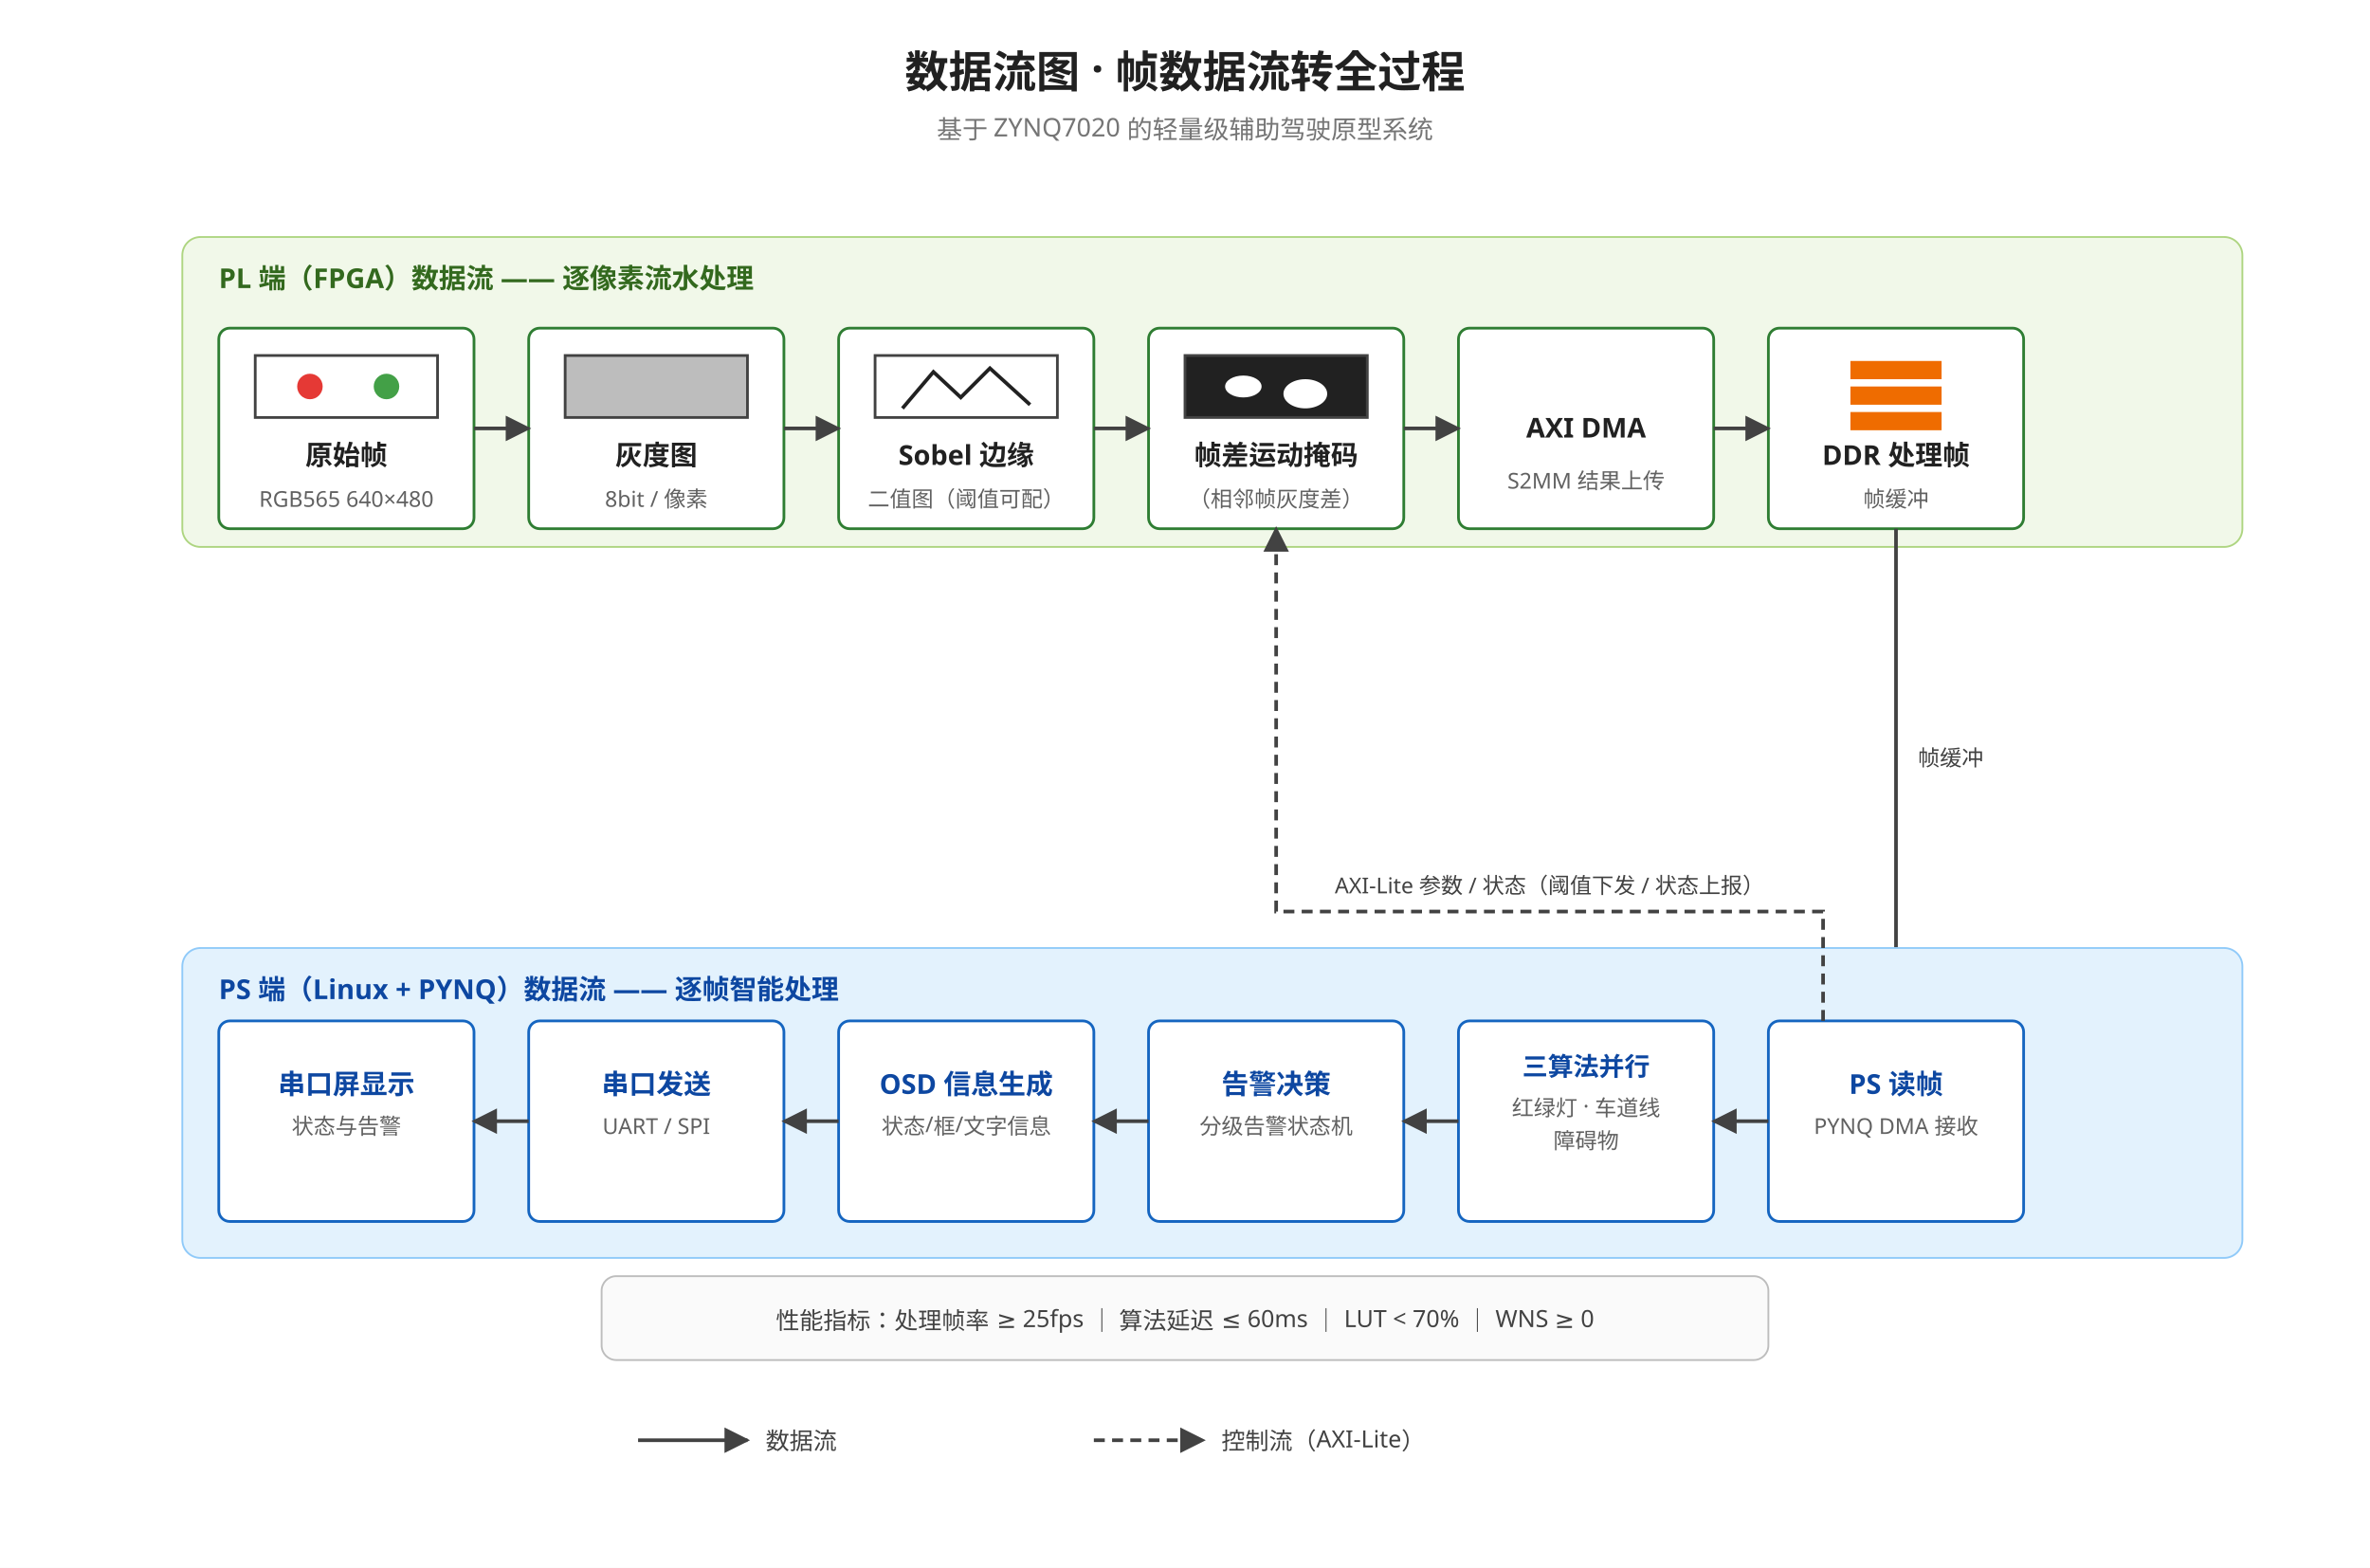
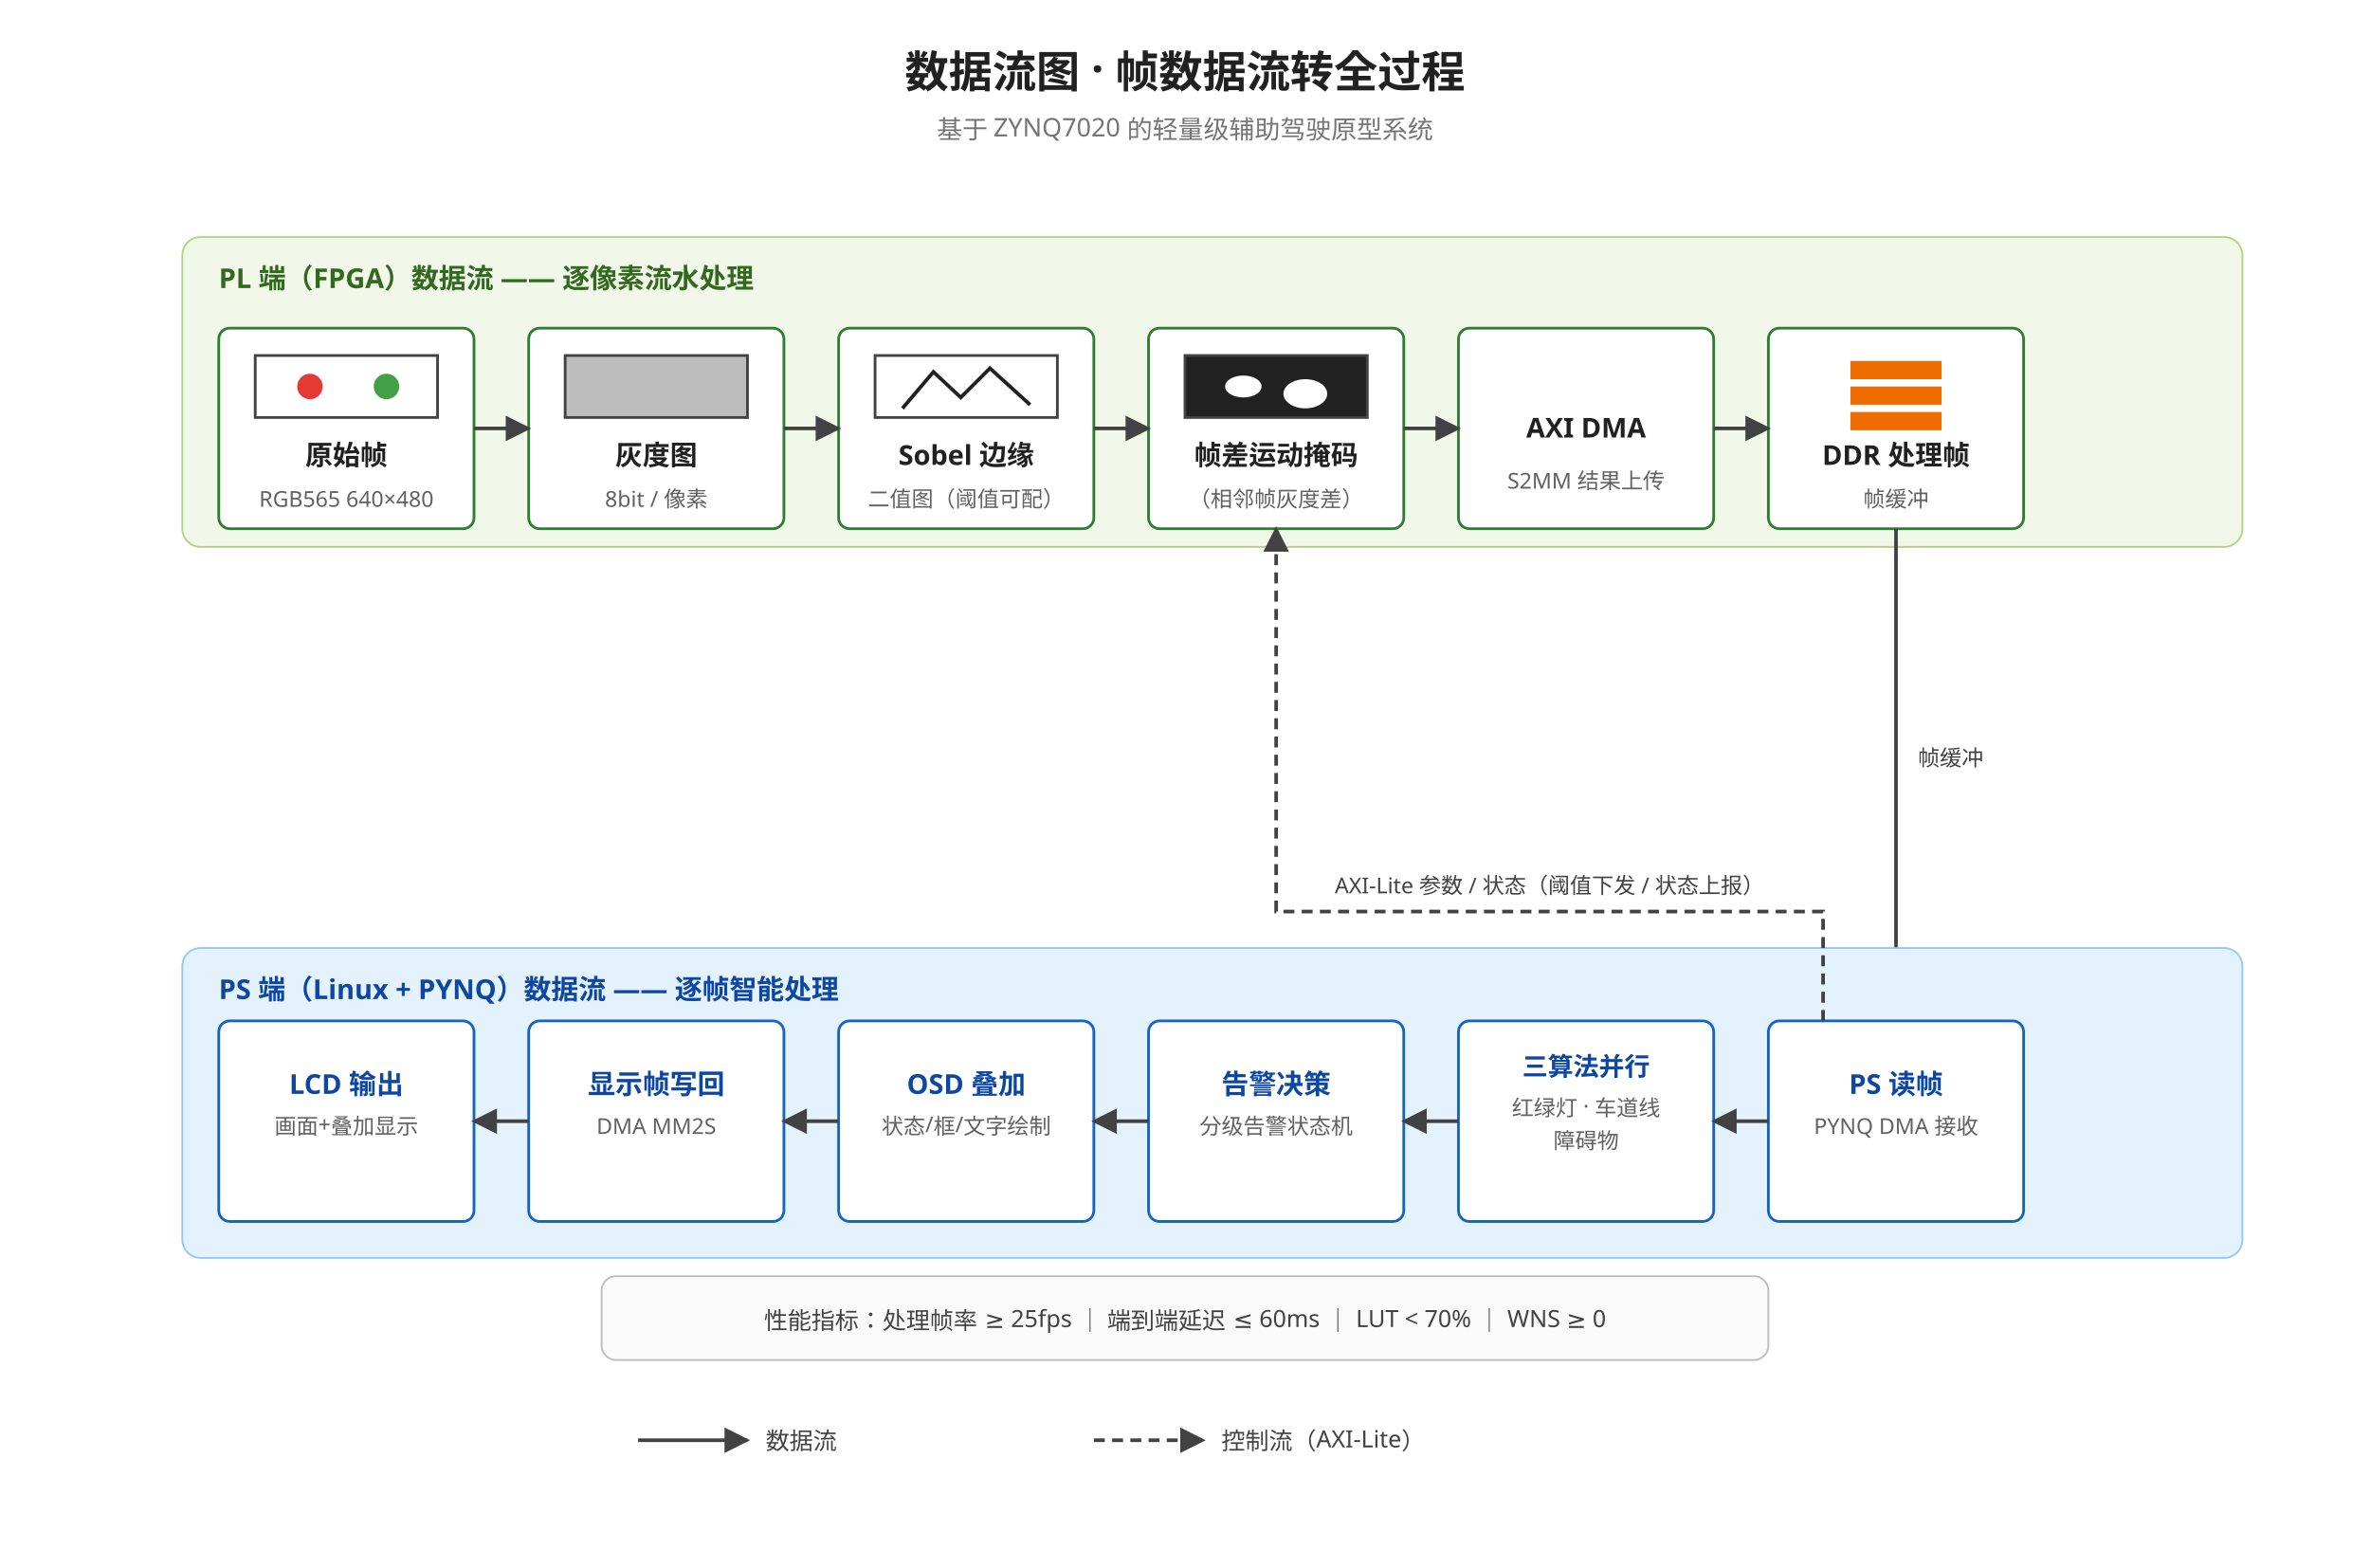
<svg xmlns="http://www.w3.org/2000/svg" width="1300" height="860" viewBox="0 0 1300 860">
  <defs>
    <marker id="arrow" viewBox="0 0 10 10" refX="9" refY="5" markerWidth="7" markerHeight="7" orient="auto-start-reverse">
      <path d="M 0 0 L 10 5 L 0 10 z" fill="#424242" />
    </marker>
  </defs>
  <rect width="1300" height="860" fill="#FFFFFF" />
  <g font-family="Microsoft YaHei, PingFang SC, SimHei, sans-serif">
    <text x="650" y="48" text-anchor="middle" font-size="24" font-weight="bold" fill="#212121">数据流图 · 帧数据流转全过程</text>
    <text x="650" y="76" text-anchor="middle" font-size="14" fill="#757575">基于 ZYNQ7020 的轻量级辅助驾驶原型系统</text>
    <rect x="100" y="130" width="1130" height="170" rx="10" fill="#F1F8E9" stroke="#AED581" stroke-width="1" />
    <text x="120" y="158" font-size="15" font-weight="bold" fill="#33691E">PL 端（FPGA）数据流 —— 逐像素流水处理</text>
    <rect x="120" y="180" width="140" height="110" rx="6" fill="#FFFFFF" stroke="#2E7D32" stroke-width="1.5" />
    <rect x="140" y="195" width="100" height="34" fill="#FFFFFF" stroke="#424242" stroke-width="1.5" />
    <circle cx="170" cy="212" r="7" fill="#E53935" />
    <circle cx="212" cy="212" r="7" fill="#43A047" />
    <text x="190" y="255" text-anchor="middle" font-size="15" font-weight="bold" fill="#212121">原始帧</text>
    <text x="190" y="278" text-anchor="middle" font-size="12" fill="#616161">RGB565 640×480</text>
    <rect x="290" y="180" width="140" height="110" rx="6" fill="#FFFFFF" stroke="#2E7D32" stroke-width="1.5" />
    <rect x="310" y="195" width="100" height="34" fill="#BDBDBD" stroke="#424242" stroke-width="1.5" />
    <text x="360" y="255" text-anchor="middle" font-size="15" font-weight="bold" fill="#212121">灰度图</text>
    <text x="360" y="278" text-anchor="middle" font-size="12" fill="#616161">8bit / 像素</text>
    <rect x="460" y="180" width="140" height="110" rx="6" fill="#FFFFFF" stroke="#2E7D32" stroke-width="1.5" />
    <rect x="480" y="195" width="100" height="34" fill="#FFFFFF" stroke="#424242" stroke-width="1.5" />
    <polyline points="495,224 512,204 527,218 543,202 565,222" fill="none" stroke="#212121" stroke-width="2" />
    <text x="530" y="255" text-anchor="middle" font-size="15" font-weight="bold" fill="#212121">Sobel 边缘</text>
    <text x="530" y="278" text-anchor="middle" font-size="12" fill="#616161">二值图（阈值可配）</text>
    <rect x="630" y="180" width="140" height="110" rx="6" fill="#FFFFFF" stroke="#2E7D32" stroke-width="1.5" />
    <rect x="650" y="195" width="100" height="34" fill="#212121" stroke="#424242" stroke-width="1.5" />
    <ellipse cx="682" cy="212" rx="10" ry="6" fill="#FFFFFF" />
    <ellipse cx="716" cy="216" rx="12" ry="8" fill="#FFFFFF" />
    <text x="700" y="255" text-anchor="middle" font-size="15" font-weight="bold" fill="#212121">帧差运动掩码</text>
    <text x="700" y="278" text-anchor="middle" font-size="12" fill="#616161">（相邻帧灰度差）</text>
    <rect x="800" y="180" width="140" height="110" rx="6" fill="#FFFFFF" stroke="#2E7D32" stroke-width="1.5" />
    <text x="870" y="240" text-anchor="middle" font-size="15" font-weight="bold" fill="#212121">AXI DMA</text>
    <text x="870" y="268" text-anchor="middle" font-size="12" fill="#616161">S2MM 结果上传</text>
    <rect x="970" y="180" width="140" height="110" rx="6" fill="#FFFFFF" stroke="#2E7D32" stroke-width="1.5" />
    <rect x="1015" y="198" width="50" height="10" fill="#EF6C00" />
    <rect x="1015" y="212" width="50" height="10" fill="#EF6C00" />
    <rect x="1015" y="226" width="50" height="10" fill="#EF6C00" />
    <text x="1040" y="255" text-anchor="middle" font-size="15" font-weight="bold" fill="#212121">DDR 处理帧</text>
    <text x="1040" y="278" text-anchor="middle" font-size="12" fill="#616161">帧缓冲</text>
    <line x1="260" y1="235" x2="290" y2="235" stroke="#424242" stroke-width="2" marker-end="url(#arrow)" />
    <line x1="430" y1="235" x2="460" y2="235" stroke="#424242" stroke-width="2" marker-end="url(#arrow)" />
    <line x1="600" y1="235" x2="630" y2="235" stroke="#424242" stroke-width="2" marker-end="url(#arrow)" />
    <line x1="770" y1="235" x2="800" y2="235" stroke="#424242" stroke-width="2" marker-end="url(#arrow)" />
    <line x1="940" y1="235" x2="970" y2="235" stroke="#424242" stroke-width="2" marker-end="url(#arrow)" />
    <line x1="1040" y1="290" x2="1040" y2="560" stroke="#424242" stroke-width="2" marker-end="url(#arrow)" />
    <text x="1052" y="420" text-anchor="start" font-size="12" fill="#424242">帧缓冲</text>
    <rect x="100" y="520" width="1130" height="170" rx="10" fill="#E3F2FD" stroke="#90CAF9" stroke-width="1" />
    <text x="120" y="548" font-size="15" font-weight="bold" fill="#0D47A1">PS 端（Linux + PYNQ）数据流 —— 逐帧智能处理</text>
    <rect x="970" y="560" width="140" height="110" rx="6" fill="#FFFFFF" stroke="#1565C0" stroke-width="1.5" />
    <text x="1040" y="600" text-anchor="middle" font-size="15" font-weight="bold" fill="#0D47A1">PS 读帧</text>
    <text x="1040" y="622" text-anchor="middle" font-size="12" fill="#616161">PYNQ DMA 接收</text>
    <rect x="800" y="560" width="140" height="110" rx="6" fill="#FFFFFF" stroke="#1565C0" stroke-width="1.5" />
    <text x="870" y="590" text-anchor="middle" font-size="14" font-weight="bold" fill="#0D47A1">三算法并行</text>
    <text x="870" y="612" text-anchor="middle" font-size="12" fill="#616161">红绿灯 · 车道线</text>
    <text x="870" y="630" text-anchor="middle" font-size="12" fill="#616161">障碍物</text>
    <rect x="630" y="560" width="140" height="110" rx="6" fill="#FFFFFF" stroke="#1565C0" stroke-width="1.5" />
    <text x="700" y="600" text-anchor="middle" font-size="15" font-weight="bold" fill="#0D47A1">告警决策</text>
    <text x="700" y="622" text-anchor="middle" font-size="12" fill="#616161">分级告警状态机</text>
    <rect x="460" y="560" width="140" height="110" rx="6" fill="#FFFFFF" stroke="#1565C0" stroke-width="1.5" />
-     <text x="530" y="600" text-anchor="middle" font-size="15" font-weight="bold" fill="#0D47A1">OSD 信息生成</text>
-     <text x="530" y="622" text-anchor="middle" font-size="12" fill="#616161">状态/框/文字信息</text>
+     <text x="530" y="600" text-anchor="middle" font-size="15" font-weight="bold" fill="#0D47A1">OSD 叠加</text>
+     <text x="530" y="622" text-anchor="middle" font-size="12" fill="#616161">状态/框/文字绘制</text>
    <rect x="290" y="560" width="140" height="110" rx="6" fill="#FFFFFF" stroke="#1565C0" stroke-width="1.5" />
-     <text x="360" y="600" text-anchor="middle" font-size="15" font-weight="bold" fill="#0D47A1">串口发送</text>
-     <text x="360" y="622" text-anchor="middle" font-size="12" fill="#616161">UART / SPI</text>
+     <text x="360" y="600" text-anchor="middle" font-size="15" font-weight="bold" fill="#0D47A1">显示帧写回</text>
+     <text x="360" y="622" text-anchor="middle" font-size="12" fill="#616161">DMA MM2S</text>
    <rect x="120" y="560" width="140" height="110" rx="6" fill="#FFFFFF" stroke="#1565C0" stroke-width="1.5" />
-     <text x="190" y="600" text-anchor="middle" font-size="15" font-weight="bold" fill="#0D47A1">串口屏显示</text>
-     <text x="190" y="622" text-anchor="middle" font-size="12" fill="#616161">状态与告警</text>
+     <text x="190" y="600" text-anchor="middle" font-size="15" font-weight="bold" fill="#0D47A1">LCD 输出</text>
+     <text x="190" y="622" text-anchor="middle" font-size="12" fill="#616161">画面+叠加显示</text>
    <line x1="970" y1="615" x2="940" y2="615" stroke="#424242" stroke-width="2" marker-end="url(#arrow)" />
    <line x1="800" y1="615" x2="770" y2="615" stroke="#424242" stroke-width="2" marker-end="url(#arrow)" />
    <line x1="630" y1="615" x2="600" y2="615" stroke="#424242" stroke-width="2" marker-end="url(#arrow)" />
    <line x1="460" y1="615" x2="430" y2="615" stroke="#424242" stroke-width="2" marker-end="url(#arrow)" />
    <line x1="290" y1="615" x2="260" y2="615" stroke="#424242" stroke-width="2" marker-end="url(#arrow)" />
    <polyline points="1000,560 1000,500 700,500 700,290" fill="none" stroke="#424242" stroke-width="2" stroke-dasharray="6,4" marker-end="url(#arrow)" />
    <text x="850" y="490" text-anchor="middle" font-size="12" fill="#424242">AXI-Lite 参数 / 状态（阈值下发 / 状态上报）</text>
    <rect x="330" y="700" width="640" height="46" rx="8" fill="#FAFAFA" stroke="#BDBDBD" stroke-width="1" />
-     <text x="650" y="729" text-anchor="middle" font-size="13" fill="#424242">性能指标：处理帧率 ≥ 25fps ｜ 算法延迟 ≤ 60ms ｜ LUT &lt; 70% ｜ WNS ≥ 0</text>
+     <text x="650" y="729" text-anchor="middle" font-size="13" fill="#424242">性能指标：处理帧率 ≥ 25fps ｜ 端到端延迟 ≤ 60ms ｜ LUT &lt; 70% ｜ WNS ≥ 0</text>
    <line x1="350" y1="790" x2="410" y2="790" stroke="#424242" stroke-width="2" marker-end="url(#arrow)" />
    <text x="420" y="795" text-anchor="start" font-size="13" fill="#424242">数据流</text>
    <line x1="600" y1="790" x2="660" y2="790" stroke="#424242" stroke-width="2" stroke-dasharray="6,4" marker-end="url(#arrow)" />
    <text x="670" y="795" text-anchor="start" font-size="13" fill="#424242">控制流（AXI-Lite）</text>
  </g>
</svg>
